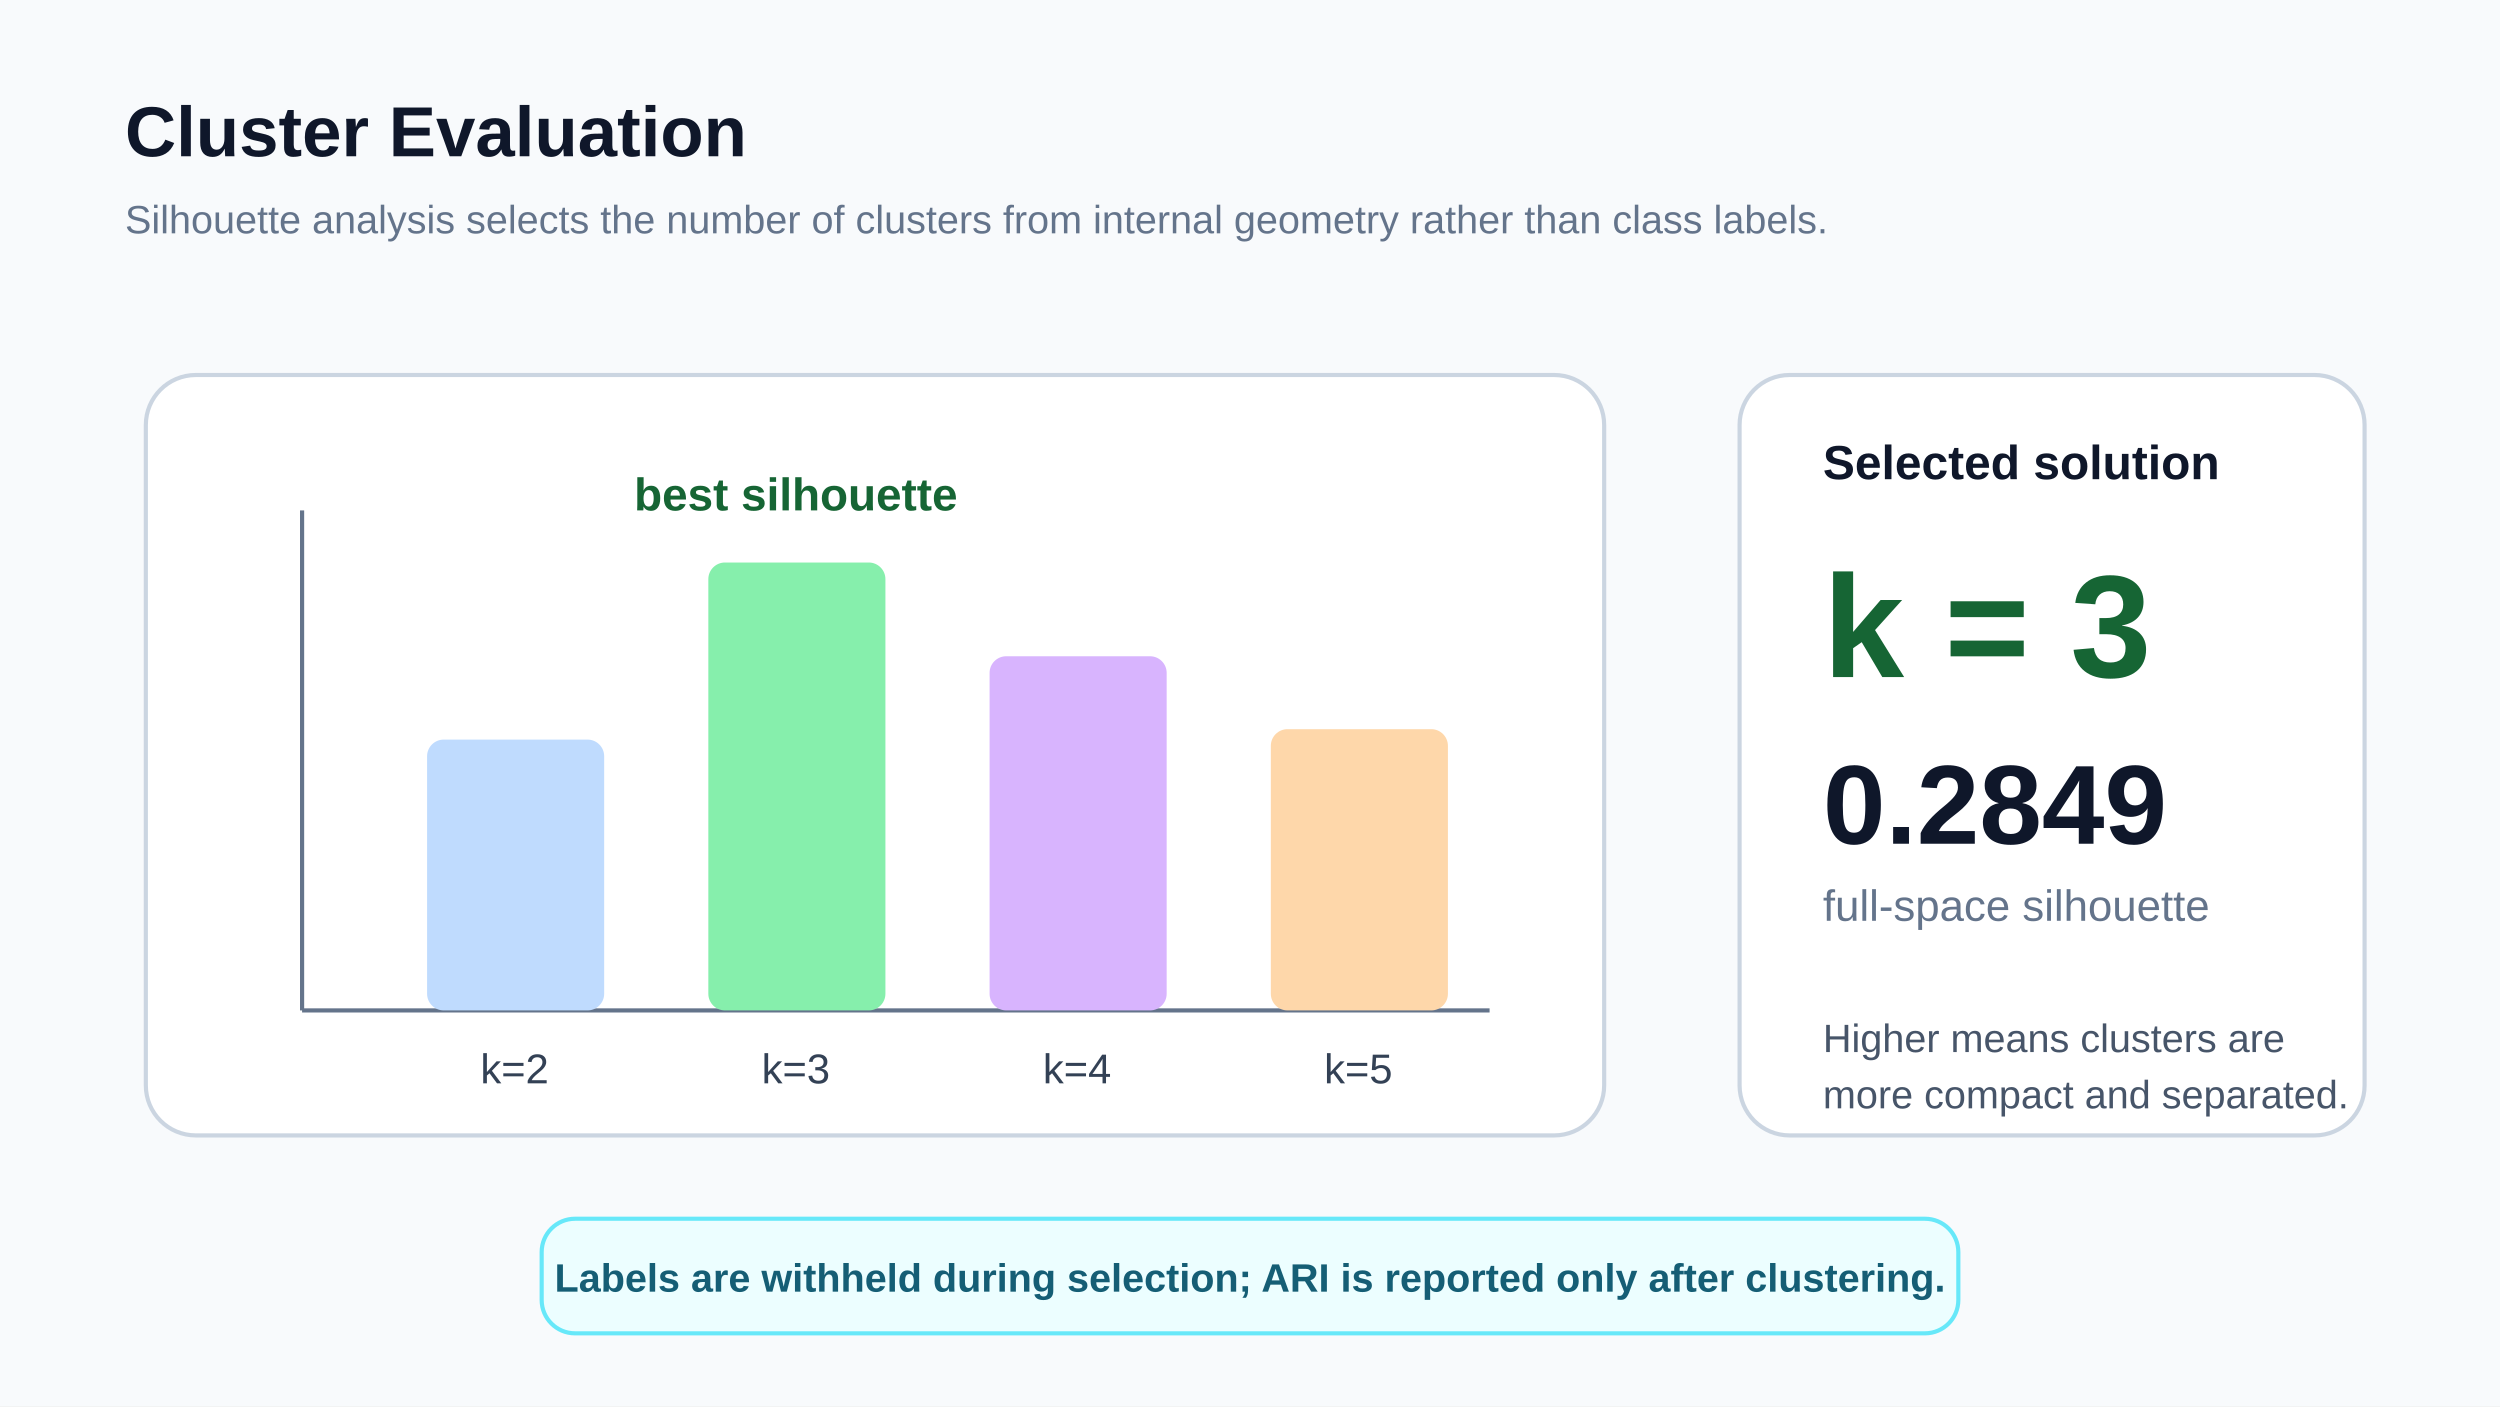
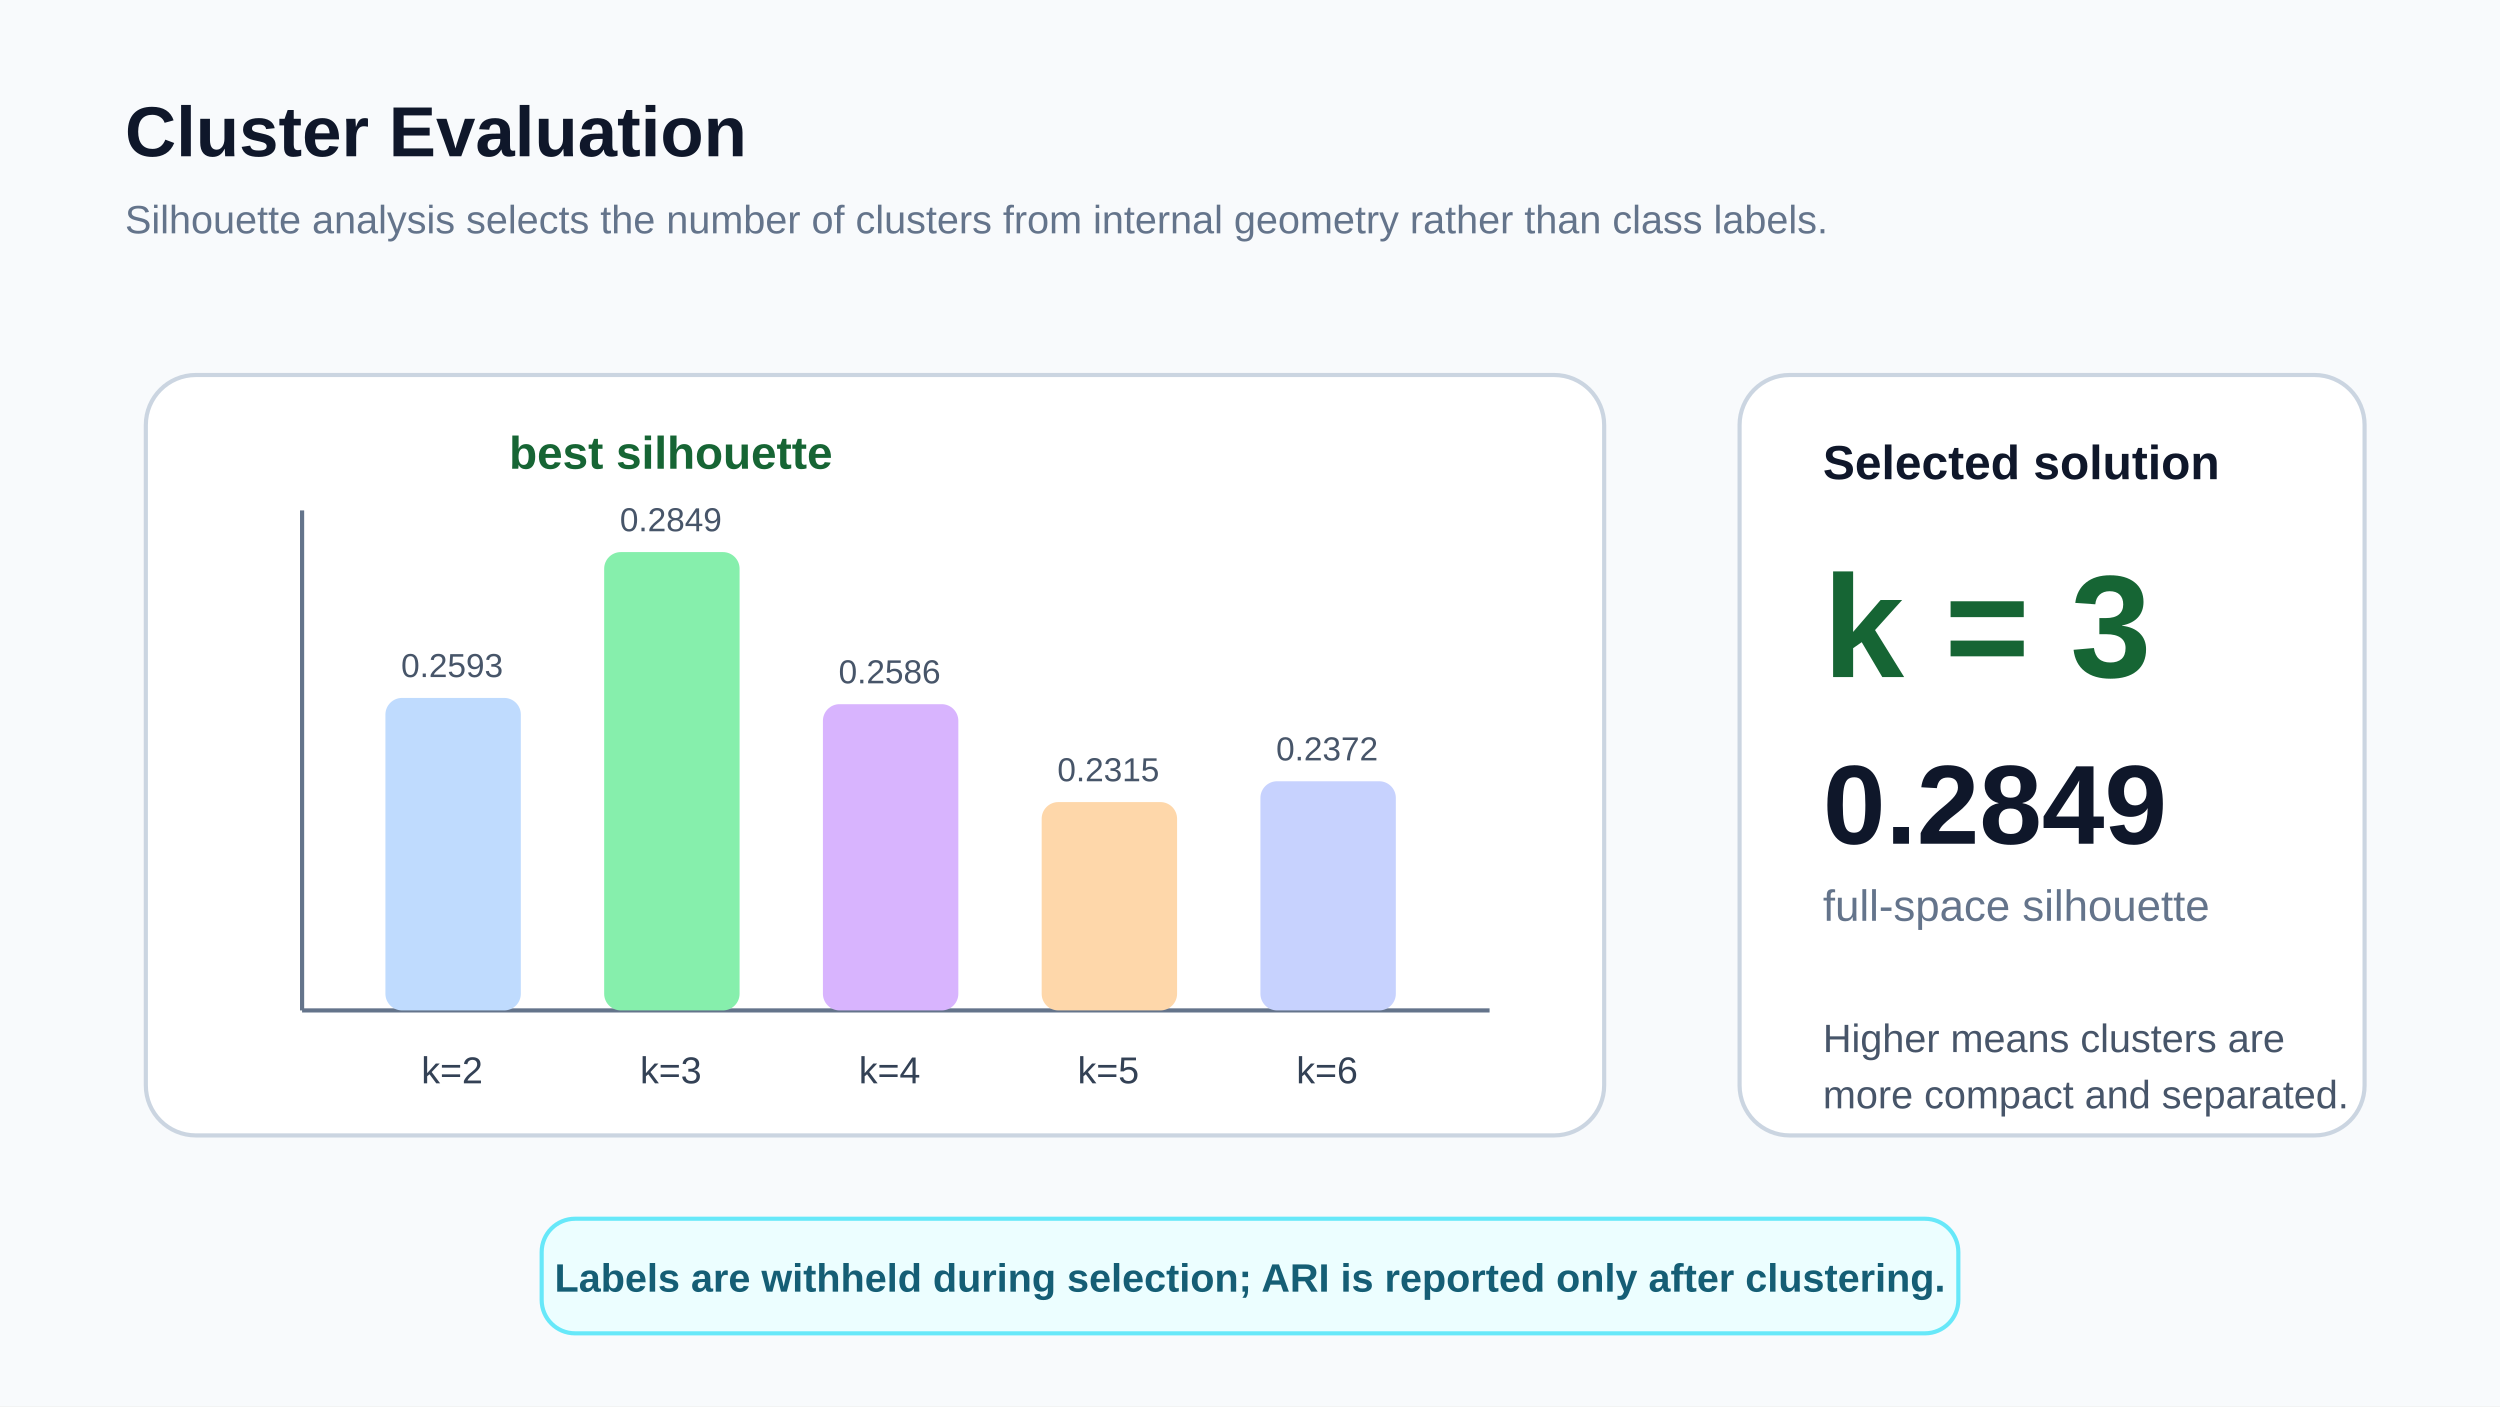
<svg xmlns="http://www.w3.org/2000/svg" width="1200" height="675">
  <rect width="1200" height="675" fill="#f8fafc" />
  <text x="60" y="75" font-family="Arial" font-size="34" font-weight="700" fill="#0f172a">Cluster Evaluation</text>
  <text x="60" y="112" font-family="Arial" font-size="19" fill="#64748b">Silhouette analysis selects the number of clusters from internal geometry rather than class labels.</text>
  <rect x="70" y="180" width="700" height="365" rx="24" fill="#fff" stroke="#cbd5e1" stroke-width="2" />
  <line x1="145" y1="485" x2="715" y2="485" stroke="#64748b" stroke-width="2" />
  <line x1="145" y1="485" x2="145" y2="245" stroke="#64748b" stroke-width="2" />
-   <rect x="205" y="355" width="85" height="130" rx="8" fill="#bfdbfe" />
-   <rect x="340" y="270" width="85" height="215" rx="8" fill="#86efac" />
-   <rect x="475" y="315" width="85" height="170" rx="8" fill="#d8b4fe" />
-   <rect x="610" y="350" width="85" height="135" rx="8" fill="#fed7aa" />
-   <g font-family="Arial" font-size="20" fill="#334155" text-anchor="middle">
-     <text x="247" y="520">k=2</text>
-     <text x="382" y="520">k=3</text>
-     <text x="517" y="520">k=4</text>
-     <text x="652" y="520">k=5</text>
+   <rect x="185" y="335" width="65" height="150" rx="8" fill="#bfdbfe" />
+   <rect x="290" y="265" width="65" height="220" rx="8" fill="#86efac" />
+   <rect x="395" y="338" width="65" height="147" rx="8" fill="#d8b4fe" />
+   <rect x="500" y="385" width="65" height="100" rx="8" fill="#fed7aa" />
+   <rect x="605" y="375" width="65" height="110" rx="8" fill="#c7d2fe" />
+   <g font-family="Arial" font-size="18" fill="#334155" text-anchor="middle">
+     <text x="217" y="520">k=2</text>
+     <text x="322" y="520">k=3</text>
+     <text x="427" y="520">k=4</text>
+     <text x="532" y="520">k=5</text>
+     <text x="637" y="520">k=6</text>
  </g>
-   <text x="382" y="245" text-anchor="middle" font-family="Arial" font-size="22" font-weight="700" fill="#166534">best silhouette</text>
+   <g font-family="Arial" font-size="16" fill="#475569" text-anchor="middle">
+     <text x="217" y="325">0.2593</text>
+     <text x="322" y="255">0.2849</text>
+     <text x="427" y="328">0.2586</text>
+     <text x="532" y="375">0.2315</text>
+     <text x="637" y="365">0.2372</text>
+   </g>
+   <text x="322" y="225" text-anchor="middle" font-family="Arial" font-size="22" font-weight="700" fill="#166534">best silhouette</text>
  <rect x="835" y="180" width="300" height="365" rx="24" fill="#fff" stroke="#cbd5e1" stroke-width="2" />
  <text x="875" y="230" font-family="Arial" font-size="23" font-weight="700" fill="#0f172a">Selected solution</text>
  <text x="875" y="325" font-family="Arial" font-size="70" font-weight="700" fill="#166534">k = 3</text>
  <text x="875" y="405" font-family="Arial" font-size="54" font-weight="700" fill="#0f172a">0.2849</text>
  <text x="875" y="442" font-family="Arial" font-size="21" fill="#64748b">full-space silhouette</text>
  <text x="875" y="505" font-family="Arial" font-size="19" fill="#475569">Higher means clusters are</text>
  <text x="875" y="532" font-family="Arial" font-size="19" fill="#475569">more compact and separated.</text>
  <rect x="260" y="585" width="680" height="55" rx="16" fill="#ecfeff" stroke="#67e8f9" stroke-width="2" />
  <text x="600" y="620" text-anchor="middle" font-family="Arial" font-size="19" font-weight="700" fill="#155e75">Labels are withheld during selection; ARI is reported only after clustering.</text>
</svg>
